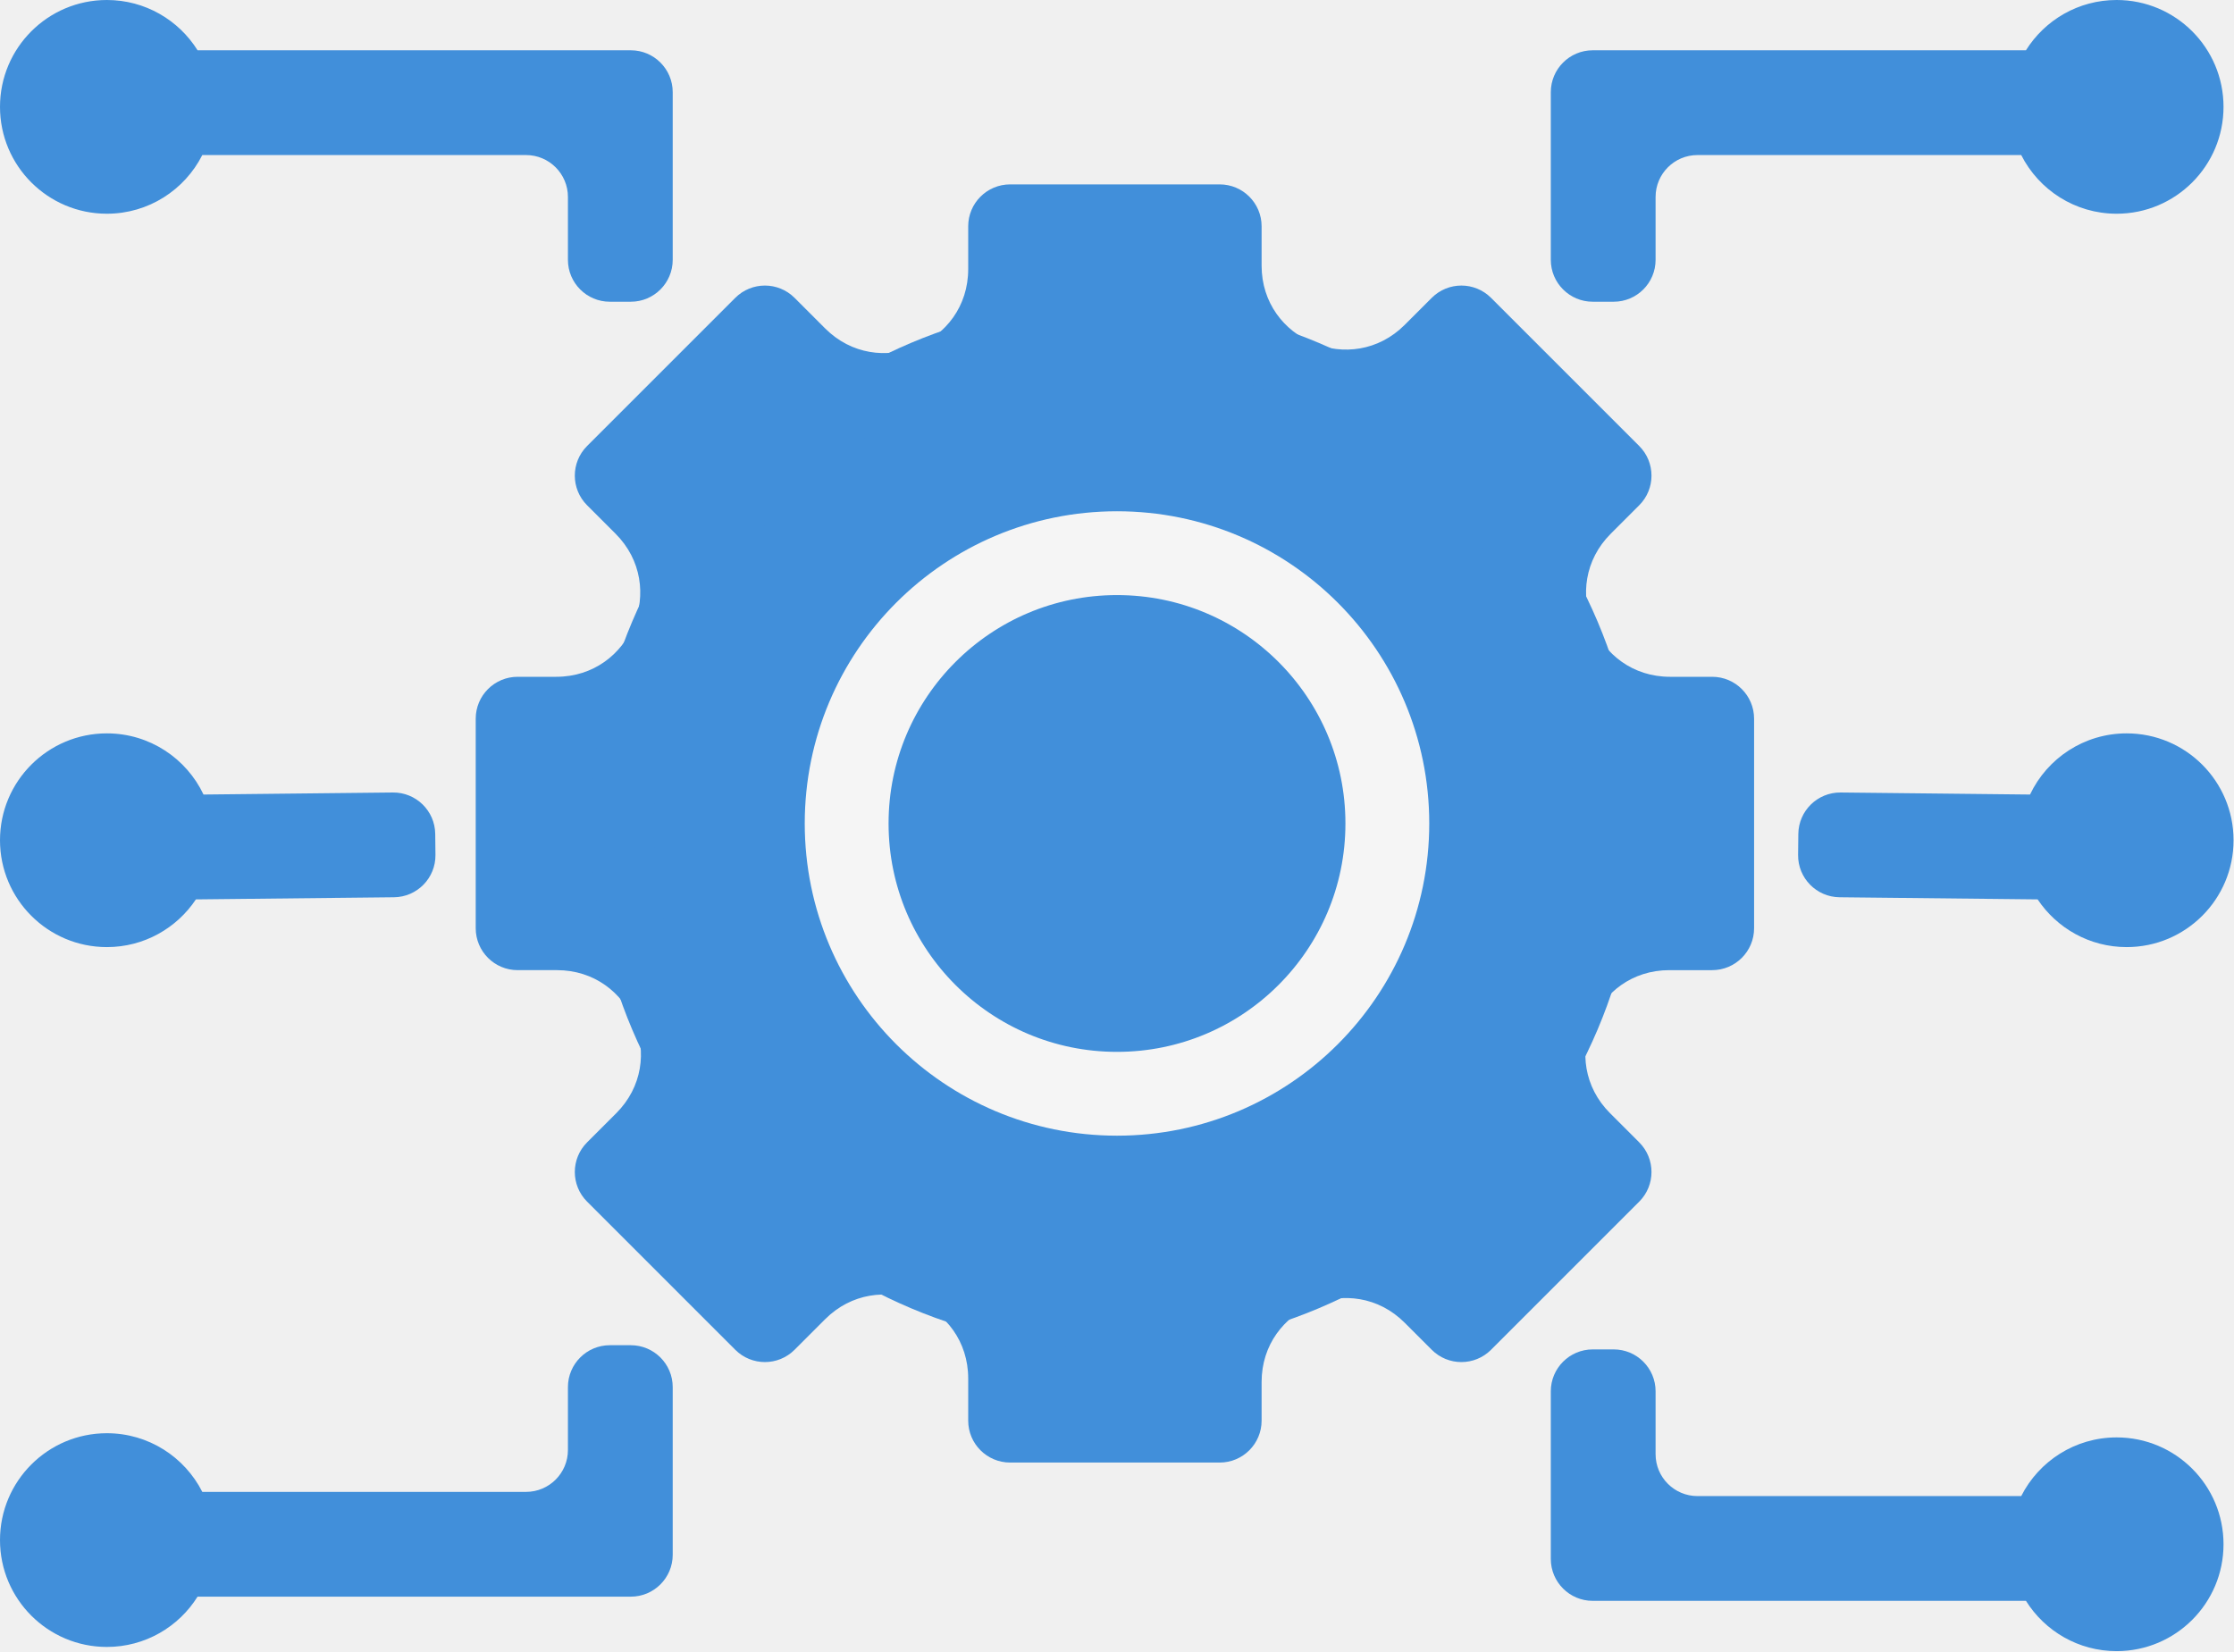
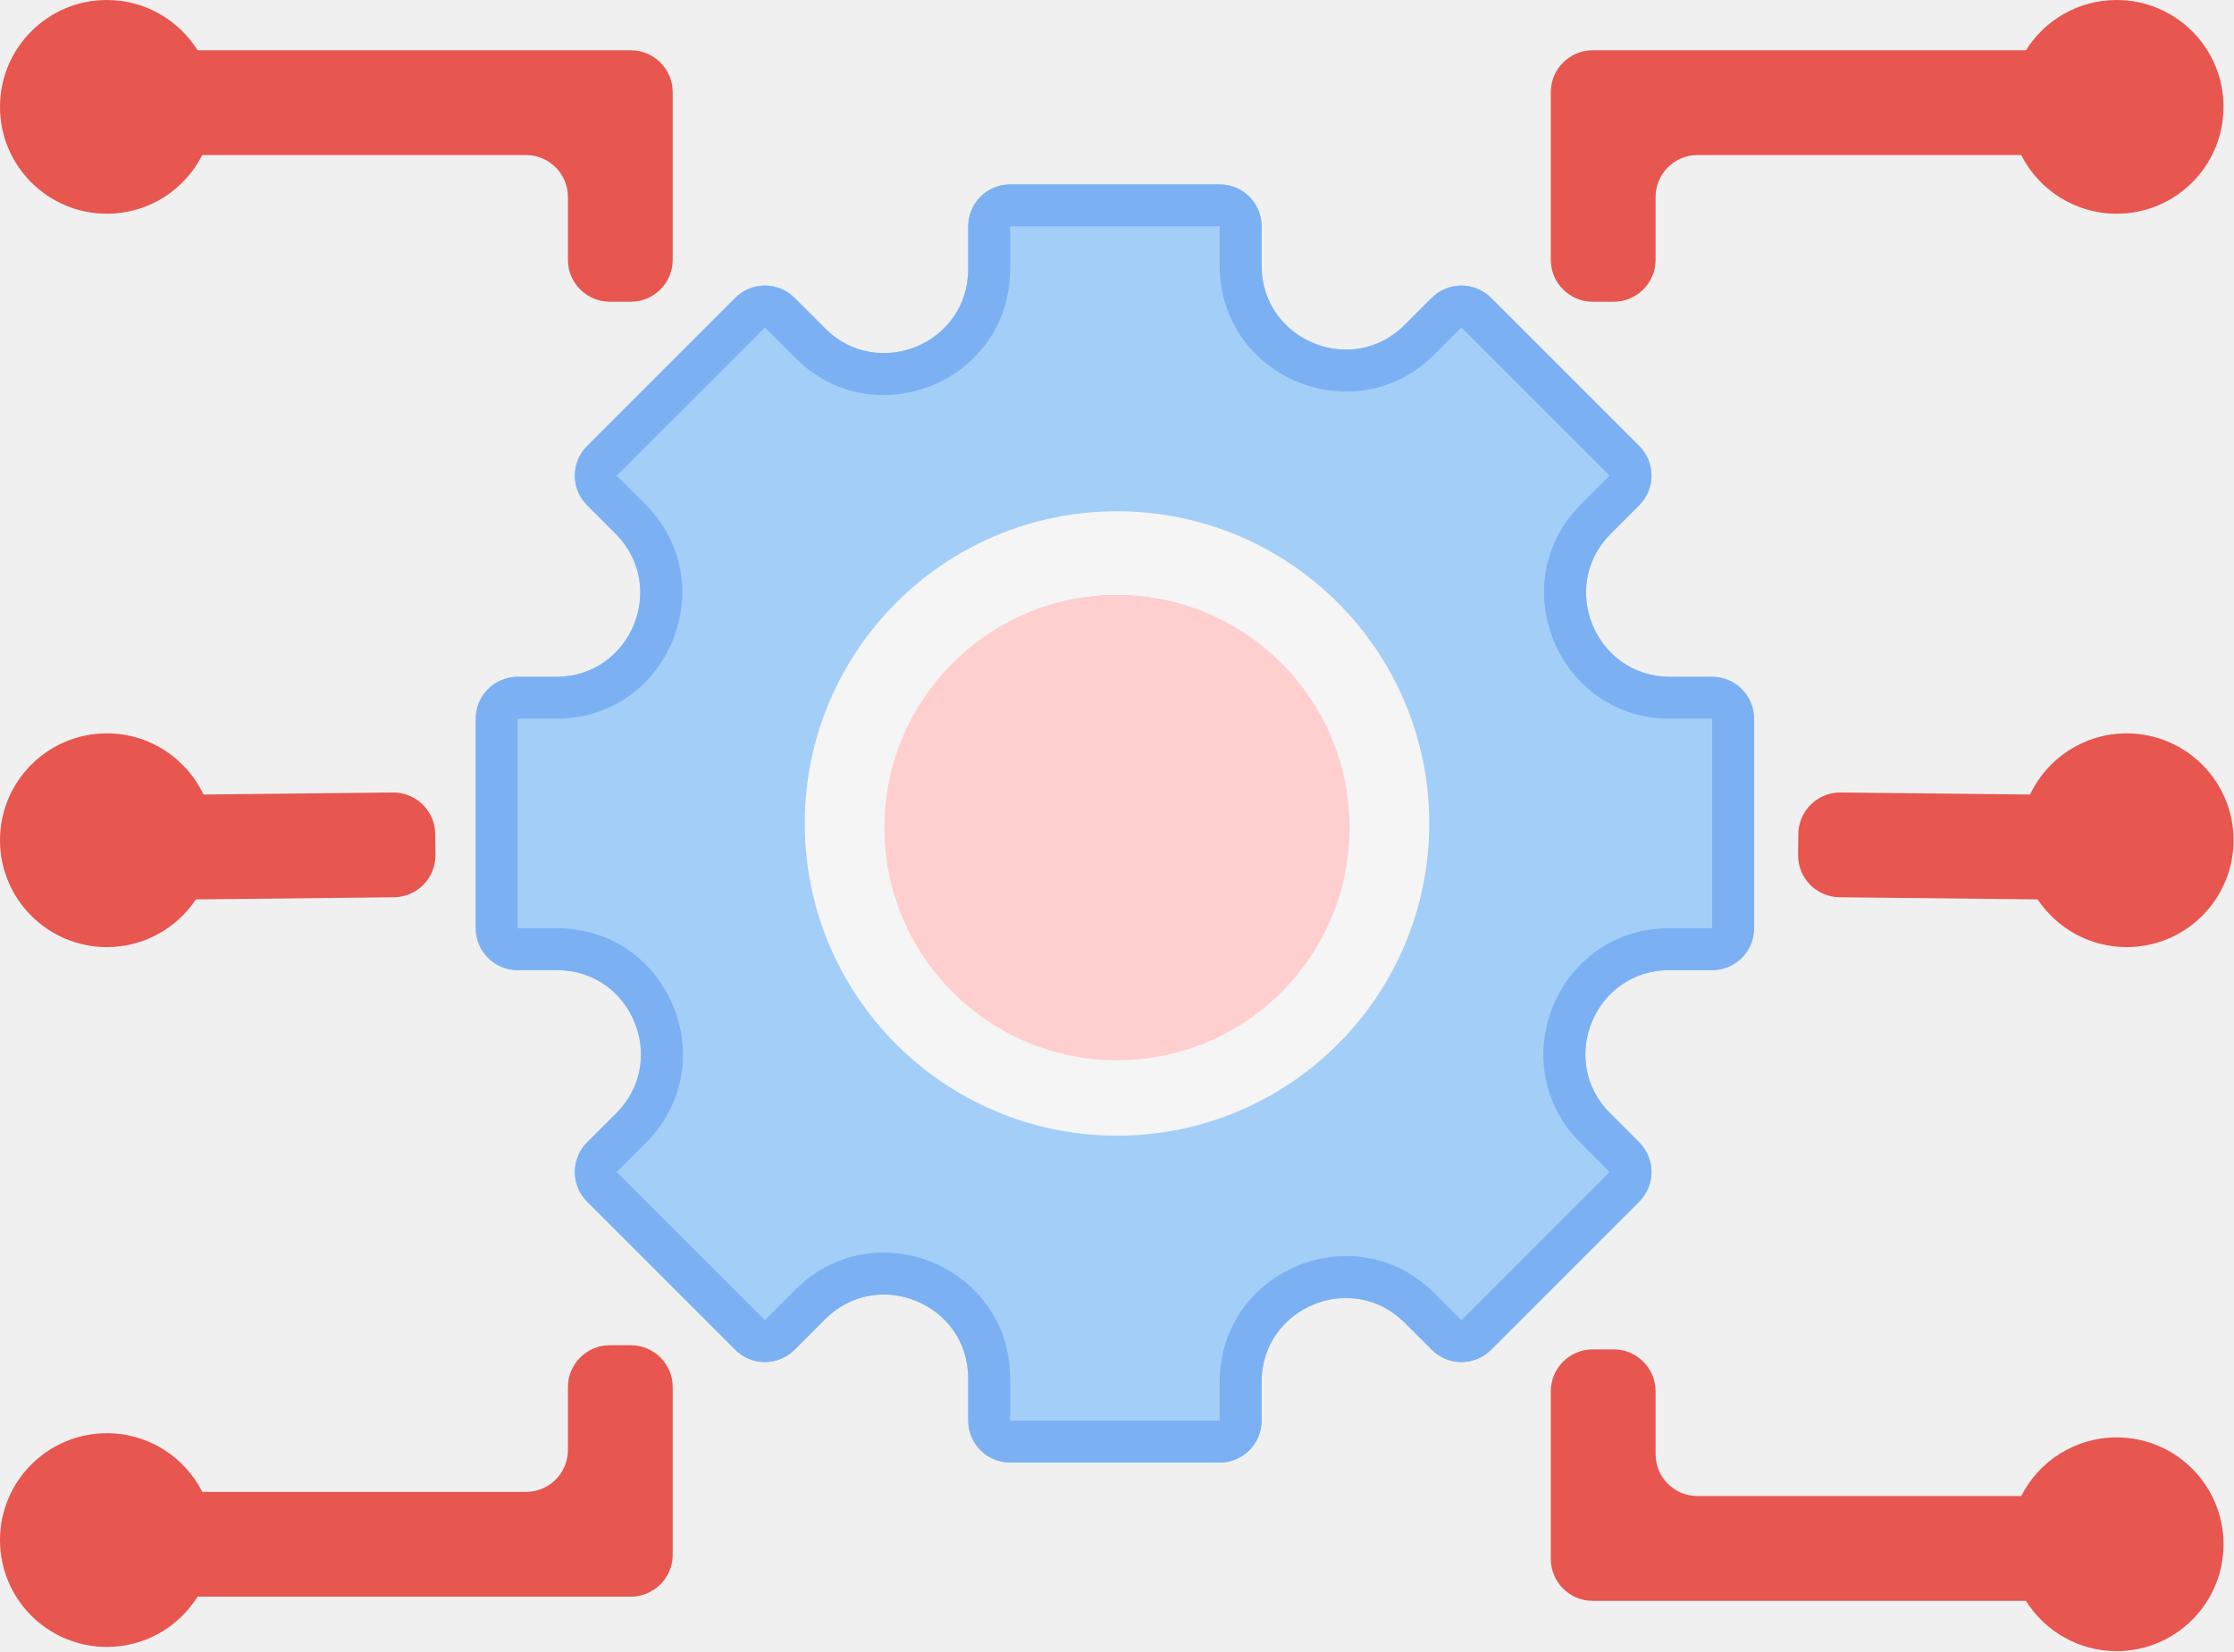
<svg xmlns="http://www.w3.org/2000/svg" viewBox="0 0 533 394" fill="none">
  <g clip-path="url(#clip0_305_54)">
-     <path fill-rule="evenodd" clip-rule="evenodd" d="M241 43.999C235.477 43.999 231 48.477 231 53.999V64.218C231 82.036 209.457 90.96 196.858 78.36L189.569 71.071C185.663 67.166 179.332 67.166 175.426 71.071L140.071 106.426C136.166 110.332 136.166 116.663 140.071 120.568L146.86 127.357C159.459 139.957 150.536 161.499 132.718 161.499H123.5C117.977 161.499 113.5 165.977 113.5 171.499L113.5 221.499C113.5 227.022 117.977 231.499 123.5 231.499H132.883C150.701 231.499 159.625 253.042 147.025 265.642L140.071 272.596C136.166 276.501 136.166 282.833 140.071 286.738L175.426 322.093C179.332 325.999 185.663 325.999 189.569 322.093L196.858 314.804C209.457 302.205 231 311.128 231 328.946V339C231 344.522 235.477 349 241 349H291C296.523 349 301 344.522 301 339V329.782C301 311.964 322.543 303.04 335.142 315.64L341.596 322.094C345.502 325.999 351.833 325.999 355.739 322.094L391.094 286.739C394.999 282.833 394.999 276.502 391.094 272.596L384.139 265.642C371.54 253.042 380.463 231.5 398.281 231.5H408.5C414.023 231.5 418.5 227.022 418.5 221.5V171.5C418.5 165.977 414.023 161.5 408.5 161.5H398.447C380.629 161.5 371.705 139.957 384.305 127.357L391.094 120.568C394.999 116.663 394.999 110.331 391.094 106.426L355.739 71.071C351.833 67.165 345.502 67.165 341.596 71.071L335.142 77.525C322.543 90.124 301 81.201 301 63.383V53.999C301 48.477 296.523 43.999 291 43.999H241Z" fill="#418FDA" />
-     <circle cx="266" cy="197" r="117.5" fill="#418FDA" stroke="#418FDA" stroke-width="15" />
+     <mask id="path-1-inside-1_305_54" fill="white">
+       <path fill-rule="evenodd" clip-rule="evenodd" d="M241 43.999C235.477 43.999 231 48.477 231 53.999V64.218C231 82.036 209.457 90.96 196.858 78.36L189.569 71.071C185.663 67.166 179.332 67.166 175.426 71.071L140.071 106.426C136.166 110.332 136.166 116.663 140.071 120.568L146.86 127.357C159.459 139.957 150.536 161.499 132.718 161.499H123.5C117.977 161.499 113.5 165.977 113.5 171.499L113.5 221.499C113.5 227.022 117.977 231.499 123.5 231.499H132.883C150.701 231.499 159.625 253.042 147.025 265.642L140.071 272.596C136.166 276.501 136.166 282.833 140.071 286.738L175.426 322.093C179.332 325.999 185.663 325.999 189.569 322.093L196.858 314.804C209.457 302.205 231 311.128 231 328.946V339C231 344.522 235.477 349 241 349H291C296.523 349 301 344.522 301 339V329.782C301 311.964 322.543 303.04 335.142 315.64L341.596 322.094C345.502 325.999 351.833 325.999 355.739 322.094L391.094 286.739C394.999 282.833 394.999 276.502 391.094 272.596L384.139 265.642C371.54 253.042 380.463 231.5 398.281 231.5H408.5C414.023 231.5 418.5 227.022 418.5 221.5V171.5C418.5 165.977 414.023 161.5 408.5 161.5H398.447C380.629 161.5 371.705 139.957 384.305 127.357L391.094 120.568C394.999 116.663 394.999 110.331 391.094 106.426L355.739 71.071C351.833 67.165 345.502 67.165 341.596 71.071L335.142 77.525C322.543 90.124 301 81.201 301 63.383V53.999C301 48.477 296.523 43.999 291 43.999H241Z" />
+     </mask>
+     <path fill-rule="evenodd" clip-rule="evenodd" d="M241 43.999C235.477 43.999 231 48.477 231 53.999V64.218C231 82.036 209.457 90.96 196.858 78.36L189.569 71.071C185.663 67.166 179.332 67.166 175.426 71.071L140.071 106.426C136.166 110.332 136.166 116.663 140.071 120.568L146.86 127.357C159.459 139.957 150.536 161.499 132.718 161.499H123.5C117.977 161.499 113.5 165.977 113.5 171.499L113.5 221.499C113.5 227.022 117.977 231.499 123.5 231.499H132.883C150.701 231.499 159.625 253.042 147.025 265.642L140.071 272.596C136.166 276.501 136.166 282.833 140.071 286.738L175.426 322.093C179.332 325.999 185.663 325.999 189.569 322.093L196.858 314.804C209.457 302.205 231 311.128 231 328.946V339C231 344.522 235.477 349 241 349H291C296.523 349 301 344.522 301 339V329.782C301 311.964 322.543 303.04 335.142 315.64L341.596 322.094C345.502 325.999 351.833 325.999 355.739 322.094L391.094 286.739C394.999 282.833 394.999 276.502 391.094 272.596L384.139 265.642C371.54 253.042 380.463 231.5 398.281 231.5H408.5C414.023 231.5 418.5 227.022 418.5 221.5V171.5C418.5 165.977 414.023 161.5 408.5 161.5H398.447C380.629 161.5 371.705 139.957 384.305 127.357L391.094 120.568C394.999 116.663 394.999 110.331 391.094 106.426L355.739 71.071C351.833 67.165 345.502 67.165 341.596 71.071L335.142 77.525C322.543 90.124 301 81.201 301 63.383V53.999C301 48.477 296.523 43.999 291 43.999H241Z" fill="#A3CEF8" />
+     <path d="M175.426 71.071L168.355 64L168.355 64L175.426 71.071ZM140.071 106.426L147.142 113.497L147.142 113.497L140.071 106.426ZM140.071 120.568L133 127.64L133 127.64L140.071 120.568ZM113.5 171.499L123.5 171.499V171.499H113.5ZM113.5 221.499L103.5 221.499L113.5 221.499ZM140.071 272.596L147.142 279.667L147.142 279.667L140.071 272.596ZM140.071 286.738L147.142 279.667L147.142 279.667L140.071 286.738ZM175.426 322.093L182.497 315.022L182.497 315.022L175.426 322.093ZM189.569 322.093L196.64 329.165L196.64 329.165L189.569 322.093ZM355.739 322.094L348.668 315.023L348.668 315.023L355.739 322.094ZM391.094 286.739L384.023 279.667L384.023 279.667L391.094 286.739ZM391.094 272.596L384.023 279.667L391.094 272.596ZM391.094 120.568L384.023 113.497L384.023 113.497L391.094 120.568ZM391.094 106.426L384.023 113.497L384.023 113.497L391.094 106.426ZM355.739 71.071L348.668 78.142L348.668 78.142L355.739 71.071ZM341.596 71.071L334.525 63.999L334.525 63.999L341.596 71.071ZM335.142 77.525L328.071 70.454L335.142 77.525ZM384.305 127.357L391.376 134.428L384.305 127.357ZM384.139 265.642L377.068 272.713L384.139 265.642ZM335.142 315.64L328.071 322.711L335.142 315.64ZM147.025 265.642L139.954 258.571L147.025 265.642ZM146.86 127.357L139.789 134.428L146.86 127.357ZM241 53.999V53.999V33.999C229.954 33.999 221 42.954 221 53.999H241ZM241 64.218V53.999H221V64.218H241ZM182.497 78.142L189.787 85.431L203.929 71.289L196.64 64L182.497 78.142ZM182.497 78.142L182.497 78.142L196.64 64C188.829 56.189 176.166 56.189 168.355 64L182.497 78.142ZM147.142 113.497L182.497 78.142L168.355 64L133 99.355L147.142 113.497ZM147.142 113.497L147.142 113.497L133 99.355C125.189 107.166 125.19 119.829 133 127.64L147.142 113.497ZM153.931 120.286L147.142 113.497L133 127.64L139.789 134.428L153.931 120.286ZM123.5 171.499H132.718V151.499H123.5V171.499ZM123.5 171.499H123.5V151.499C112.454 151.499 103.5 160.454 103.5 171.499H123.5ZM123.5 221.499L123.5 171.499L103.5 171.499L103.5 221.499L123.5 221.499ZM123.5 221.499L123.5 221.499L103.5 221.499C103.5 232.545 112.454 241.499 123.5 241.499V221.499ZM132.883 221.499H123.5V241.499H132.883V221.499ZM147.142 279.667L154.097 272.713L139.954 258.571L133 265.525L147.142 279.667ZM147.142 279.667L147.142 279.667L133 265.525C125.19 273.335 125.19 285.999 133 293.809L147.142 279.667ZM182.497 315.022L147.142 279.667L133 293.809L168.355 329.165L182.497 315.022ZM182.498 315.022H182.497L168.355 329.165C176.166 336.975 188.829 336.975 196.64 329.165L182.498 315.022ZM189.787 307.733L182.498 315.022L196.64 329.165L203.929 321.875L189.787 307.733ZM241 339V328.946H221V339H241ZM241 339H221C221 350.045 229.954 359 241 359V339ZM291 339H241V359H291V339ZM291 339V359C302.046 359 311 350.045 311 339H291ZM291 329.782V339H311V329.782H291ZM348.668 315.023L342.213 308.568L328.071 322.711L334.525 329.165L348.668 315.023ZM348.668 315.023L348.668 315.023L334.525 329.165C342.336 336.975 354.999 336.976 362.81 329.165L348.668 315.023ZM384.023 279.667L348.668 315.023L362.81 329.165L398.165 293.81L384.023 279.667ZM384.023 279.667L384.023 279.667L398.165 293.81C405.976 285.999 405.976 273.336 398.165 265.525L384.023 279.667ZM377.068 272.713L384.023 279.667L398.165 265.525L391.21 258.571L377.068 272.713ZM408.5 221.5H398.281V241.5H408.5V221.5ZM408.5 221.5V241.5C419.546 241.5 428.5 232.545 428.5 221.5H408.5ZM408.5 171.5V221.5H428.5V171.5H408.5ZM408.5 171.5H428.5C428.5 160.454 419.546 151.5 408.5 151.5V171.5ZM398.447 171.5H408.5V151.5H398.447V171.5ZM384.023 113.497L377.234 120.286L391.376 134.428L398.165 127.639L384.023 113.497ZM384.023 113.497L384.023 113.497L398.165 127.639C405.976 119.829 405.975 107.165 398.165 99.355L384.023 113.497ZM348.668 78.142L384.023 113.497L398.165 99.355L362.81 63.999L348.668 78.142ZM348.668 78.142L348.668 78.142L362.81 63.999C354.999 56.189 342.336 56.189 334.525 63.999L348.668 78.142ZM342.213 84.596L348.668 78.142L334.525 63.999L328.071 70.454L342.213 84.596ZM291 53.999V63.383H311V53.999H291ZM291 53.999V53.999H311C311 42.954 302.046 33.999 291 33.999V53.999ZM241 53.999H291V33.999H241V53.999ZM328.071 70.454C321.771 76.754 311 72.292 311 63.383H291C291 90.11 323.314 103.495 342.213 84.596L328.071 70.454ZM398.447 151.5C389.538 151.5 385.076 140.728 391.376 134.428L377.234 120.286C358.335 139.185 371.72 171.5 398.447 171.5V151.5ZM391.21 258.571C384.911 252.271 389.372 241.5 398.281 241.5V221.5C371.554 221.5 358.169 253.814 377.068 272.713L391.21 258.571ZM311 329.782C311 320.873 321.771 316.411 328.071 322.711L342.213 308.568C323.314 289.67 291 303.054 291 329.782H311ZM203.929 321.875C210.229 315.576 221 320.037 221 328.946H241C241 302.219 208.686 288.834 189.787 307.733L203.929 321.875ZM132.883 241.499C141.792 241.499 146.254 252.271 139.954 258.571L154.097 272.713C172.995 253.814 159.61 221.499 132.883 221.499V241.499ZM139.789 134.428C146.089 140.728 141.627 151.499 132.718 151.499V171.499C159.445 171.499 172.83 139.185 153.931 120.286L139.789 134.428ZM221 64.218C221 73.127 210.229 77.589 203.929 71.289L189.787 85.431C208.686 104.33 241 90.945 241 64.218H221Z" fill="#7BB1F3" mask="url(#path-1-inside-1_305_54)" />
    <circle cx="266.5" cy="196.5" r="64.5" stroke="#F5F5F5" stroke-width="20" />
-     <path fill-rule="evenodd" clip-rule="evenodd" d="M48.266 36.999C44.062 45.306 35.446 51 25.5 51C11.417 51 0 39.583 0 25.5C0 11.417 11.417 0 25.5 0C34.625 0 42.631 4.793 47.137 11.999H135.5H141H150.5C156.023 11.999 160.5 16.477 160.5 22V61.999C160.5 67.522 156.023 71.999 150.5 71.999H145.5C139.977 71.999 135.5 67.522 135.5 61.999V46.999C135.5 41.477 131.023 36.999 125.5 36.999H48.266Z" fill="#418FDA" />
-     <path fill-rule="evenodd" clip-rule="evenodd" d="M48.266 356C44.062 347.694 35.446 342 25.5 342C11.417 342 0 353.417 0 367.5C0 381.583 11.417 393 25.5 393C34.625 393 42.631 388.207 47.137 381H135.5H141H150.5C156.023 381 160.5 376.523 160.5 371V331C160.5 325.478 156.023 321 150.5 321H145.5C139.977 321 135.5 325.478 135.5 331V346C135.5 351.523 131.023 356 125.5 356H48.266Z" fill="#418FDA" />
-     <path fill-rule="evenodd" clip-rule="evenodd" d="M482.234 357C486.438 348.694 495.054 343 505 343C519.083 343 530.5 354.417 530.5 368.5C530.5 382.583 519.083 394 505 394C495.875 394 487.869 389.207 483.363 382H395H389.5H380C374.477 382 370 377.523 370 372V332C370 326.478 374.477 322 380 322H385C390.523 322 395 326.478 395 332V347C395 352.523 399.477 357 405 357H482.234Z" fill="#418FDA" />
-     <path fill-rule="evenodd" clip-rule="evenodd" d="M48.557 189.595C44.469 180.967 35.681 175 25.5 175C11.417 175 0 186.417 0 200.5C0 214.583 11.417 226 25.5 226C34.363 226 42.17 221.478 46.74 214.616L94.001 214.108C99.523 214.048 103.952 209.523 103.893 204.001L103.839 199.001C103.779 193.479 99.254 189.05 93.732 189.109L48.557 189.595Z" fill="#418FDA" />
-     <path fill-rule="evenodd" clip-rule="evenodd" d="M484.336 189.595C488.424 180.967 497.212 175 507.393 175C521.476 175 532.893 186.417 532.893 200.5C532.893 214.583 521.476 226 507.393 226C498.53 226 490.723 221.478 486.153 214.616L438.892 214.108C433.37 214.048 428.941 209.523 429 204.001L429.054 199.001C429.114 193.479 433.639 189.05 439.161 189.109L484.336 189.595Z" fill="#418FDA" />
-     <path fill-rule="evenodd" clip-rule="evenodd" d="M482.234 36.999C486.438 45.306 495.054 51 505 51C519.083 51 530.5 39.583 530.5 25.5C530.5 11.417 519.083 0 505 0C495.875 0 487.869 4.793 483.363 11.999H395H389.5H380C374.477 11.999 370 16.477 370 22V61.999C370 67.522 374.477 71.999 380 71.999H385C390.523 71.999 395 67.522 395 61.999V46.999C395 41.477 399.477 36.999 405 36.999H482.234Z" fill="#418FDA" />
+     <path fill-rule="evenodd" clip-rule="evenodd" d="M48.266 36.999C44.062 45.306 35.446 51 25.5 51C11.417 51 0 39.583 0 25.5C0 11.417 11.417 0 25.5 0C34.625 0 42.631 4.793 47.137 11.999H135.5H141H150.5C156.023 11.999 160.5 16.477 160.5 22V61.999C160.5 67.522 156.023 71.999 150.5 71.999H145.5C139.977 71.999 135.5 67.522 135.5 61.999V46.999C135.5 41.477 131.023 36.999 125.5 36.999H48.266Z" fill="#E7564F" />
+     <path fill-rule="evenodd" clip-rule="evenodd" d="M48.266 356C44.062 347.694 35.446 342 25.5 342C11.417 342 0 353.417 0 367.5C0 381.583 11.417 393 25.5 393C34.625 393 42.631 388.207 47.137 381H135.5H141H150.5C156.023 381 160.5 376.523 160.5 371V331C160.5 325.478 156.023 321 150.5 321H145.5C139.977 321 135.5 325.478 135.5 331V346C135.5 351.523 131.023 356 125.5 356H48.266Z" fill="#E7564F" />
+     <path fill-rule="evenodd" clip-rule="evenodd" d="M482.234 357C486.438 348.694 495.054 343 505 343C519.083 343 530.5 354.417 530.5 368.5C530.5 382.583 519.083 394 505 394C495.875 394 487.869 389.207 483.363 382H395H389.5H380C374.477 382 370 377.523 370 372V332C370 326.478 374.477 322 380 322H385C390.523 322 395 326.478 395 332V347C395 352.523 399.477 357 405 357H482.234Z" fill="#E7564F" />
+     <path fill-rule="evenodd" clip-rule="evenodd" d="M48.557 189.595C44.469 180.967 35.681 175 25.5 175C11.417 175 0 186.417 0 200.5C0 214.583 11.417 226 25.5 226C34.363 226 42.17 221.478 46.74 214.616L94.001 214.108C99.523 214.048 103.952 209.523 103.893 204.001L103.839 199.001C103.779 193.479 99.254 189.05 93.732 189.109L48.557 189.595Z" fill="#E7564F" />
+     <path fill-rule="evenodd" clip-rule="evenodd" d="M484.336 189.595C488.424 180.967 497.212 175 507.393 175C521.476 175 532.893 186.417 532.893 200.5C532.893 214.583 521.476 226 507.393 226C498.53 226 490.723 221.478 486.153 214.616L438.892 214.108C433.37 214.048 428.941 209.523 429 204.001L429.054 199.001C429.114 193.479 433.639 189.05 439.161 189.109L484.336 189.595Z" fill="#E7564F" />
+     <path fill-rule="evenodd" clip-rule="evenodd" d="M482.234 36.999C486.438 45.306 495.054 51 505 51C519.083 51 530.5 39.583 530.5 25.5C530.5 11.417 519.083 0 505 0C495.875 0 487.869 4.793 483.363 11.999H395H389.5H380C374.477 11.999 370 16.477 370 22V61.999C370 67.522 374.477 71.999 380 71.999H385C390.523 71.999 395 67.522 395 61.999V46.999C395 41.477 399.477 36.999 405 36.999H482.234Z" fill="#E7564F" />
+     <circle cx="266.5" cy="197.5" r="55.5" fill="#FFCFCF" />
  </g>
  <defs>
    <clipPath id="clip0_305_54">
      <rect width="533" height="394" fill="white" />
    </clipPath>
  </defs>
</svg>
